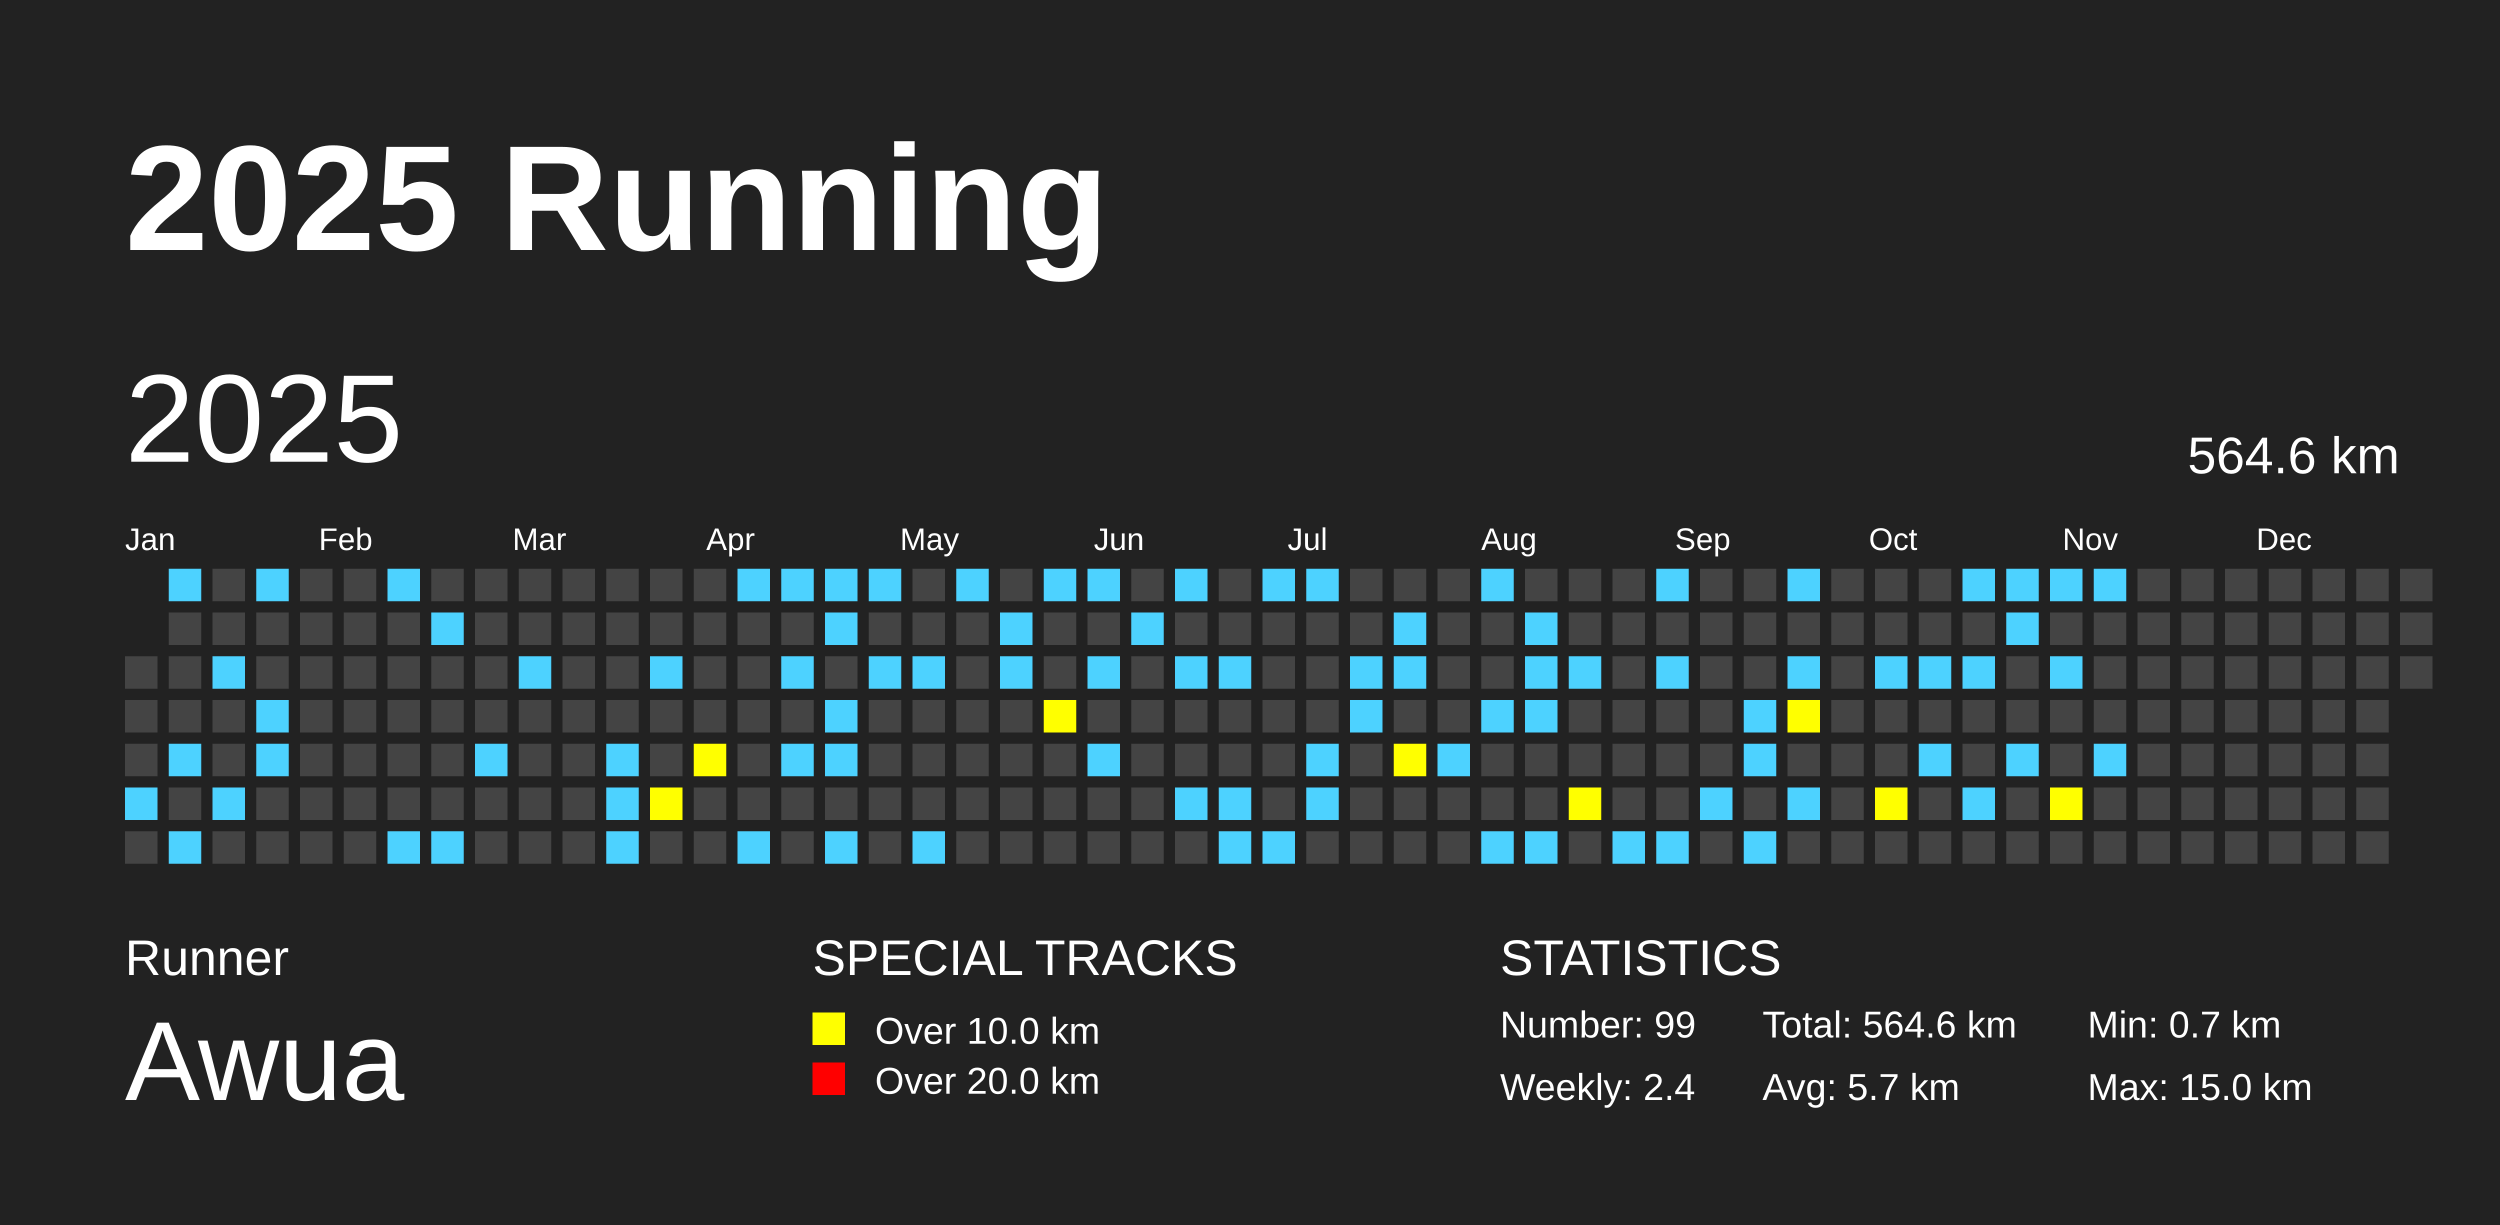
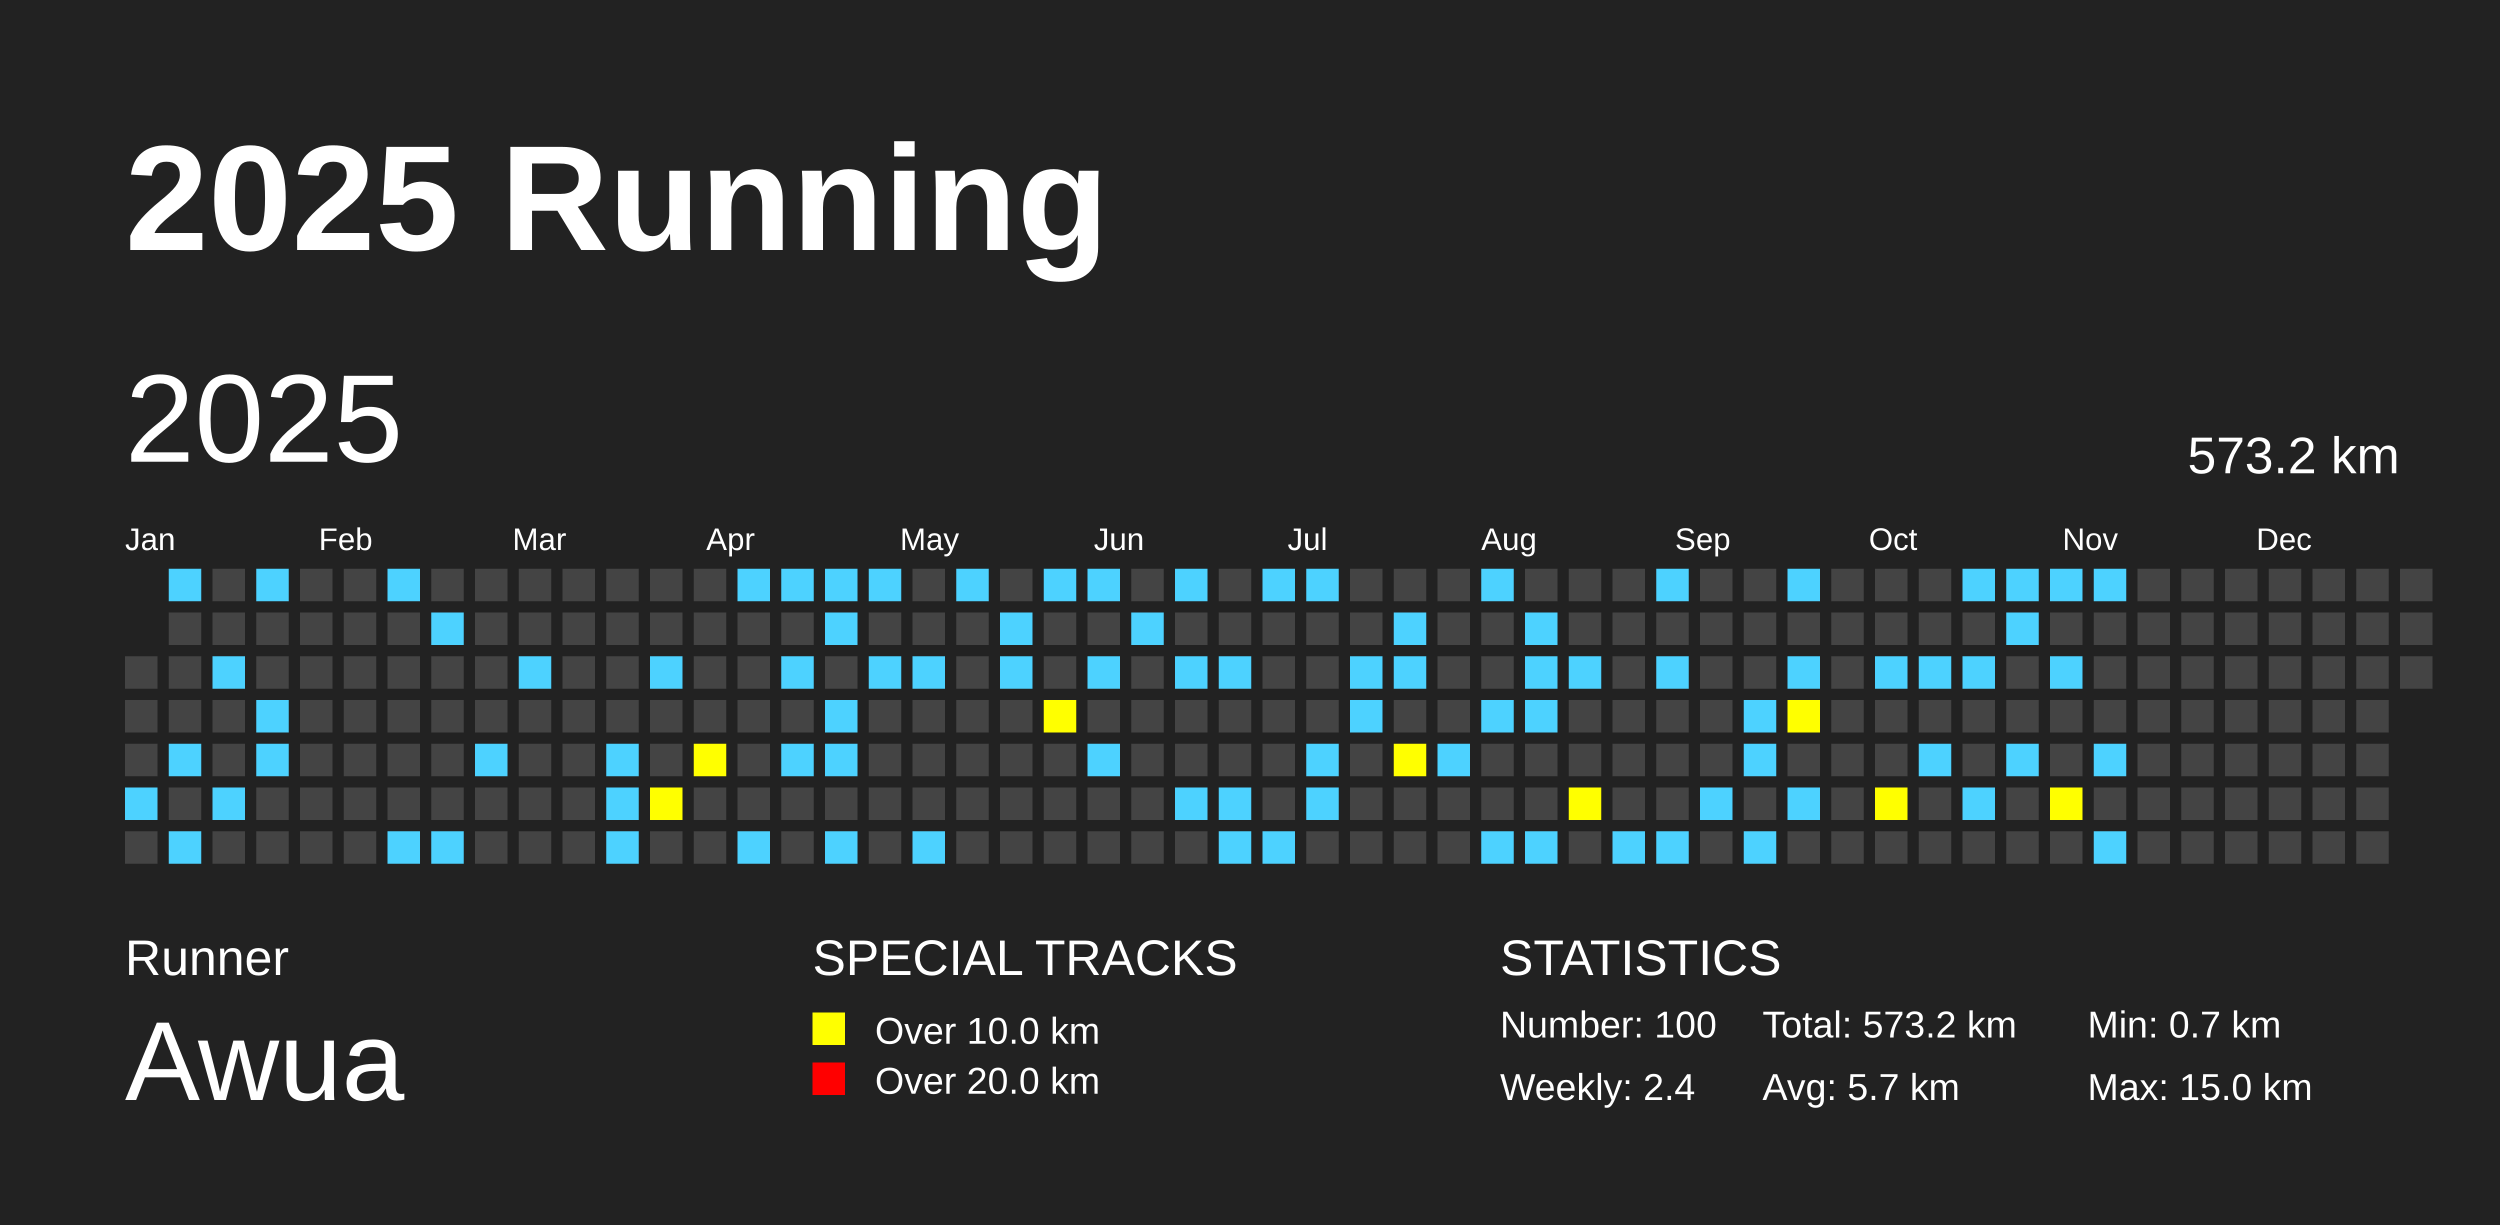
<svg xmlns="http://www.w3.org/2000/svg" baseProfile="full" height="98mm" version="1.1" viewBox="0,0,200,98" width="200mm">
  <defs />
  <rect fill="#222222" height="98" width="200" x="0" y="0" />
  <text fill="#FFFFFF" style="font-size:12px; font-family:Arial; font-weight:bold;" x="10" y="20">2025 Running</text>
  <text fill="#FFFFFF" style="font-size:4px; font-family:Arial" x="10" y="78">Runner</text>
  <text fill="#FFFFFF" style="font-size:9px; font-family:Arial" x="10" y="88">Awua</text>
  <text fill="#FFFFFF" style="font-size:4px; font-family:Arial" x="65" y="78">SPECIAL TRACKS</text>
  <rect fill="yellow" height="2.6" width="2.6" x="65" y="81" />
  <text fill="#FFFFFF" style="font-size:3px; font-family:Arial" x="70" y="83.5">Over 10.0 km</text>
  <rect fill="red" height="2.6" width="2.6" x="65" y="85" />
  <text fill="#FFFFFF" style="font-size:3px; font-family:Arial" x="70" y="87.5">Over 20.0 km</text>
  <text fill="#FFFFFF" style="font-size:4px; font-family:Arial" x="120" y="78">STATISTICS</text>
-   <text fill="#FFFFFF" style="font-size:3px; font-family:Arial" x="120" y="83">Number: 99</text>
+   <text fill="#FFFFFF" style="font-size:3px; font-family:Arial" x="120" y="83">Number: 100</text>
  <text fill="#FFFFFF" style="font-size:3px; font-family:Arial" x="120" y="88">Weekly: 2.4</text>
-   <text fill="#FFFFFF" style="font-size:3px; font-family:Arial" x="141" y="83">Total: 564.6 km</text>
+   <text fill="#FFFFFF" style="font-size:3px; font-family:Arial" x="141" y="83">Total: 573.2 km</text>
  <text fill="#FFFFFF" style="font-size:3px; font-family:Arial" x="141" y="88">Avg: 5.7 km</text>
  <text fill="#FFFFFF" style="font-size:3px; font-family:Arial" x="167" y="83">Min: 0.7 km</text>
  <text fill="#FFFFFF" style="font-size:3px; font-family:Arial" x="167" y="88">Max: 15.0 km</text>
  <text dominant-baseline="hanging" fill="#FFFFFF" style="font-size:10.0px; font-family:Arial;" x="10" y="30">2025</text>
-   <text dominant-baseline="hanging" fill="#FFFFFF" style="font-size:4.125px; font-family:Arial;" x="175" y="35">564.6 km</text>
+   <text dominant-baseline="hanging" fill="#FFFFFF" style="font-size:4.125px; font-family:Arial;" x="175" y="35">573.2 km</text>
  <text fill="#FFFFFF" style="font-size:2.5px; font-family:Arial" x="10.0" y="44">Jan</text>
  <text fill="#FFFFFF" style="font-size:2.5px; font-family:Arial" x="25.5" y="44">Feb</text>
  <text fill="#FFFFFF" style="font-size:2.5px; font-family:Arial" x="41.0" y="44">Mar</text>
  <text fill="#FFFFFF" style="font-size:2.5px; font-family:Arial" x="56.5" y="44">Apr</text>
  <text fill="#FFFFFF" style="font-size:2.5px; font-family:Arial" x="72.0" y="44">May</text>
  <text fill="#FFFFFF" style="font-size:2.5px; font-family:Arial" x="87.5" y="44">Jun</text>
  <text fill="#FFFFFF" style="font-size:2.5px; font-family:Arial" x="103.0" y="44">Jul</text>
  <text fill="#FFFFFF" style="font-size:2.5px; font-family:Arial" x="118.5" y="44">Aug</text>
  <text fill="#FFFFFF" style="font-size:2.5px; font-family:Arial" x="134.0" y="44">Sep</text>
  <text fill="#FFFFFF" style="font-size:2.5px; font-family:Arial" x="149.5" y="44">Oct</text>
  <text fill="#FFFFFF" style="font-size:2.5px; font-family:Arial" x="165.0" y="44">Nov</text>
  <text fill="#FFFFFF" style="font-size:2.5px; font-family:Arial" x="180.5" y="44">Dec</text>
  <rect fill="#444444" height="2.6" width="2.6" x="10.0" y="52.5" />
  <rect fill="#444444" height="2.6" width="2.6" x="10.0" y="56.0" />
  <rect fill="#444444" height="2.6" width="2.6" x="10.0" y="59.5" />
  <rect fill="#4DD2FF" height="2.6" width="2.6" x="10.0" y="63.0" />
  <rect fill="#444444" height="2.6" width="2.6" x="10.0" y="66.5" />
  <rect fill="#4DD2FF" height="2.6" width="2.6" x="13.5" y="45.5" />
  <rect fill="#444444" height="2.6" width="2.6" x="13.5" y="49.0" />
  <rect fill="#444444" height="2.6" width="2.6" x="13.5" y="52.5" />
  <rect fill="#444444" height="2.6" width="2.6" x="13.5" y="56.0" />
  <rect fill="#4DD2FF" height="2.6" width="2.6" x="13.5" y="59.5" />
  <rect fill="#444444" height="2.6" width="2.6" x="13.5" y="63.0" />
  <rect fill="#4DD2FF" height="2.6" width="2.6" x="13.5" y="66.5" />
  <rect fill="#444444" height="2.6" width="2.6" x="17.0" y="45.5" />
  <rect fill="#444444" height="2.6" width="2.6" x="17.0" y="49.0" />
  <rect fill="#4DD2FF" height="2.6" width="2.6" x="17.0" y="52.5" />
  <rect fill="#444444" height="2.6" width="2.6" x="17.0" y="56.0" />
  <rect fill="#444444" height="2.6" width="2.6" x="17.0" y="59.5" />
  <rect fill="#4DD2FF" height="2.6" width="2.6" x="17.0" y="63.0" />
  <rect fill="#444444" height="2.6" width="2.6" x="17.0" y="66.5" />
  <rect fill="#4DD2FF" height="2.6" width="2.6" x="20.5" y="45.5" />
  <rect fill="#444444" height="2.6" width="2.6" x="20.5" y="49.0" />
  <rect fill="#444444" height="2.6" width="2.6" x="20.5" y="52.5" />
  <rect fill="#4DD2FF" height="2.6" width="2.6" x="20.5" y="56.0" />
  <rect fill="#4DD2FF" height="2.6" width="2.6" x="20.5" y="59.5" />
  <rect fill="#444444" height="2.6" width="2.6" x="20.5" y="63.0" />
  <rect fill="#444444" height="2.6" width="2.6" x="20.5" y="66.5" />
  <rect fill="#444444" height="2.6" width="2.6" x="24.0" y="45.5" />
  <rect fill="#444444" height="2.6" width="2.6" x="24.0" y="49.0" />
  <rect fill="#444444" height="2.6" width="2.6" x="24.0" y="52.5" />
  <rect fill="#444444" height="2.6" width="2.6" x="24.0" y="56.0" />
  <rect fill="#444444" height="2.6" width="2.6" x="24.0" y="59.5" />
  <rect fill="#444444" height="2.6" width="2.6" x="24.0" y="63.0" />
  <rect fill="#444444" height="2.6" width="2.6" x="24.0" y="66.5" />
  <rect fill="#444444" height="2.6" width="2.6" x="27.5" y="45.5" />
  <rect fill="#444444" height="2.6" width="2.6" x="27.5" y="49.0" />
  <rect fill="#444444" height="2.6" width="2.6" x="27.5" y="52.5" />
  <rect fill="#444444" height="2.6" width="2.6" x="27.5" y="56.0" />
  <rect fill="#444444" height="2.6" width="2.6" x="27.5" y="59.5" />
  <rect fill="#444444" height="2.6" width="2.6" x="27.5" y="63.0" />
  <rect fill="#444444" height="2.6" width="2.6" x="27.5" y="66.5" />
  <rect fill="#4DD2FF" height="2.6" width="2.6" x="31.0" y="45.5" />
  <rect fill="#444444" height="2.6" width="2.6" x="31.0" y="49.0" />
  <rect fill="#444444" height="2.6" width="2.6" x="31.0" y="52.5" />
  <rect fill="#444444" height="2.6" width="2.6" x="31.0" y="56.0" />
  <rect fill="#444444" height="2.6" width="2.6" x="31.0" y="59.5" />
  <rect fill="#444444" height="2.6" width="2.6" x="31.0" y="63.0" />
  <rect fill="#4DD2FF" height="2.6" width="2.6" x="31.0" y="66.5" />
  <rect fill="#444444" height="2.6" width="2.6" x="34.5" y="45.5" />
  <rect fill="#4DD2FF" height="2.6" width="2.6" x="34.5" y="49.0" />
  <rect fill="#444444" height="2.6" width="2.6" x="34.5" y="52.5" />
  <rect fill="#444444" height="2.6" width="2.6" x="34.5" y="56.0" />
  <rect fill="#444444" height="2.6" width="2.6" x="34.5" y="59.5" />
  <rect fill="#444444" height="2.6" width="2.6" x="34.5" y="63.0" />
  <rect fill="#4DD2FF" height="2.6" width="2.6" x="34.5" y="66.5" />
  <rect fill="#444444" height="2.6" width="2.6" x="38.0" y="45.5" />
  <rect fill="#444444" height="2.6" width="2.6" x="38.0" y="49.0" />
  <rect fill="#444444" height="2.6" width="2.6" x="38.0" y="52.5" />
  <rect fill="#444444" height="2.6" width="2.6" x="38.0" y="56.0" />
  <rect fill="#4DD2FF" height="2.6" width="2.6" x="38.0" y="59.5" />
  <rect fill="#444444" height="2.6" width="2.6" x="38.0" y="63.0" />
  <rect fill="#444444" height="2.6" width="2.6" x="38.0" y="66.5" />
  <rect fill="#444444" height="2.6" width="2.6" x="41.5" y="45.5" />
  <rect fill="#444444" height="2.6" width="2.6" x="41.5" y="49.0" />
  <rect fill="#4DD2FF" height="2.6" width="2.6" x="41.5" y="52.5" />
  <rect fill="#444444" height="2.6" width="2.6" x="41.5" y="56.0" />
  <rect fill="#444444" height="2.6" width="2.6" x="41.5" y="59.5" />
  <rect fill="#444444" height="2.6" width="2.6" x="41.5" y="63.0" />
  <rect fill="#444444" height="2.6" width="2.6" x="41.5" y="66.5" />
  <rect fill="#444444" height="2.6" width="2.6" x="45.0" y="45.5" />
  <rect fill="#444444" height="2.6" width="2.6" x="45.0" y="49.0" />
  <rect fill="#444444" height="2.6" width="2.6" x="45.0" y="52.5" />
  <rect fill="#444444" height="2.6" width="2.6" x="45.0" y="56.0" />
  <rect fill="#444444" height="2.6" width="2.6" x="45.0" y="59.5" />
  <rect fill="#444444" height="2.6" width="2.6" x="45.0" y="63.0" />
  <rect fill="#444444" height="2.6" width="2.6" x="45.0" y="66.5" />
  <rect fill="#444444" height="2.6" width="2.6" x="48.5" y="45.5" />
  <rect fill="#444444" height="2.6" width="2.6" x="48.5" y="49.0" />
  <rect fill="#444444" height="2.6" width="2.6" x="48.5" y="52.5" />
  <rect fill="#444444" height="2.6" width="2.6" x="48.5" y="56.0" />
  <rect fill="#4DD2FF" height="2.6" width="2.6" x="48.5" y="59.5" />
  <rect fill="#4DD2FF" height="2.6" width="2.6" x="48.5" y="63.0" />
  <rect fill="#4DD2FF" height="2.6" width="2.6" x="48.5" y="66.5" />
  <rect fill="#444444" height="2.6" width="2.6" x="52.0" y="45.5" />
  <rect fill="#444444" height="2.6" width="2.6" x="52.0" y="49.0" />
  <rect fill="#4DD2FF" height="2.6" width="2.6" x="52.0" y="52.5" />
  <rect fill="#444444" height="2.6" width="2.6" x="52.0" y="56.0" />
  <rect fill="#444444" height="2.6" width="2.6" x="52.0" y="59.5" />
  <rect fill="yellow" height="2.6" width="2.6" x="52.0" y="63.0" />
  <rect fill="#444444" height="2.6" width="2.6" x="52.0" y="66.5" />
  <rect fill="#444444" height="2.6" width="2.6" x="55.5" y="45.5" />
  <rect fill="#444444" height="2.6" width="2.6" x="55.5" y="49.0" />
  <rect fill="#444444" height="2.6" width="2.6" x="55.5" y="52.5" />
  <rect fill="#444444" height="2.6" width="2.6" x="55.5" y="56.0" />
  <rect fill="yellow" height="2.6" width="2.6" x="55.5" y="59.5" />
  <rect fill="#444444" height="2.6" width="2.6" x="55.5" y="63.0" />
  <rect fill="#444444" height="2.6" width="2.6" x="55.5" y="66.5" />
  <rect fill="#4DD2FF" height="2.6" width="2.6" x="59.0" y="45.5" />
  <rect fill="#444444" height="2.6" width="2.6" x="59.0" y="49.0" />
  <rect fill="#444444" height="2.6" width="2.6" x="59.0" y="52.5" />
  <rect fill="#444444" height="2.6" width="2.6" x="59.0" y="56.0" />
  <rect fill="#444444" height="2.6" width="2.6" x="59.0" y="59.5" />
  <rect fill="#444444" height="2.6" width="2.6" x="59.0" y="63.0" />
  <rect fill="#4DD2FF" height="2.6" width="2.6" x="59.0" y="66.5" />
  <rect fill="#4DD2FF" height="2.6" width="2.6" x="62.5" y="45.5" />
  <rect fill="#444444" height="2.6" width="2.6" x="62.5" y="49.0" />
  <rect fill="#4DD2FF" height="2.6" width="2.6" x="62.5" y="52.5" />
  <rect fill="#444444" height="2.6" width="2.6" x="62.5" y="56.0" />
  <rect fill="#4DD2FF" height="2.6" width="2.6" x="62.5" y="59.5" />
  <rect fill="#444444" height="2.6" width="2.6" x="62.5" y="63.0" />
  <rect fill="#444444" height="2.6" width="2.6" x="62.5" y="66.5" />
  <rect fill="#4DD2FF" height="2.6" width="2.6" x="66.0" y="45.5" />
  <rect fill="#4DD2FF" height="2.6" width="2.6" x="66.0" y="49.0" />
  <rect fill="#444444" height="2.6" width="2.6" x="66.0" y="52.5" />
  <rect fill="#4DD2FF" height="2.6" width="2.6" x="66.0" y="56.0" />
  <rect fill="#4DD2FF" height="2.6" width="2.6" x="66.0" y="59.5" />
  <rect fill="#444444" height="2.6" width="2.6" x="66.0" y="63.0" />
  <rect fill="#4DD2FF" height="2.6" width="2.6" x="66.0" y="66.5" />
  <rect fill="#4DD2FF" height="2.6" width="2.6" x="69.5" y="45.5" />
  <rect fill="#444444" height="2.6" width="2.6" x="69.5" y="49.0" />
  <rect fill="#4DD2FF" height="2.6" width="2.6" x="69.5" y="52.5" />
  <rect fill="#444444" height="2.6" width="2.6" x="69.5" y="56.0" />
  <rect fill="#444444" height="2.6" width="2.6" x="69.5" y="59.5" />
  <rect fill="#444444" height="2.6" width="2.6" x="69.5" y="63.0" />
  <rect fill="#444444" height="2.6" width="2.6" x="69.5" y="66.5" />
  <rect fill="#444444" height="2.6" width="2.6" x="73.0" y="45.5" />
  <rect fill="#444444" height="2.6" width="2.6" x="73.0" y="49.0" />
  <rect fill="#4DD2FF" height="2.6" width="2.6" x="73.0" y="52.5" />
  <rect fill="#444444" height="2.6" width="2.6" x="73.0" y="56.0" />
  <rect fill="#444444" height="2.6" width="2.6" x="73.0" y="59.5" />
  <rect fill="#444444" height="2.6" width="2.6" x="73.0" y="63.0" />
  <rect fill="#4DD2FF" height="2.6" width="2.6" x="73.0" y="66.5" />
  <rect fill="#4DD2FF" height="2.6" width="2.6" x="76.5" y="45.5" />
  <rect fill="#444444" height="2.6" width="2.6" x="76.5" y="49.0" />
  <rect fill="#444444" height="2.6" width="2.6" x="76.5" y="52.5" />
  <rect fill="#444444" height="2.6" width="2.6" x="76.5" y="56.0" />
  <rect fill="#444444" height="2.6" width="2.6" x="76.5" y="59.5" />
  <rect fill="#444444" height="2.6" width="2.6" x="76.5" y="63.0" />
  <rect fill="#444444" height="2.6" width="2.6" x="76.5" y="66.5" />
  <rect fill="#444444" height="2.6" width="2.6" x="80.0" y="45.5" />
  <rect fill="#4DD2FF" height="2.6" width="2.6" x="80.0" y="49.0" />
  <rect fill="#4DD2FF" height="2.6" width="2.6" x="80.0" y="52.5" />
  <rect fill="#444444" height="2.6" width="2.6" x="80.0" y="56.0" />
  <rect fill="#444444" height="2.6" width="2.6" x="80.0" y="59.5" />
  <rect fill="#444444" height="2.6" width="2.6" x="80.0" y="63.0" />
  <rect fill="#444444" height="2.6" width="2.6" x="80.0" y="66.5" />
  <rect fill="#4DD2FF" height="2.6" width="2.6" x="83.5" y="45.5" />
  <rect fill="#444444" height="2.6" width="2.6" x="83.5" y="49.0" />
  <rect fill="#444444" height="2.6" width="2.6" x="83.5" y="52.5" />
  <rect fill="yellow" height="2.6" width="2.6" x="83.5" y="56.0" />
  <rect fill="#444444" height="2.6" width="2.6" x="83.5" y="59.5" />
  <rect fill="#444444" height="2.6" width="2.6" x="83.5" y="63.0" />
  <rect fill="#444444" height="2.6" width="2.6" x="83.5" y="66.5" />
  <rect fill="#4DD2FF" height="2.6" width="2.6" x="87.0" y="45.5" />
  <rect fill="#444444" height="2.6" width="2.6" x="87.0" y="49.0" />
  <rect fill="#4DD2FF" height="2.6" width="2.6" x="87.0" y="52.5" />
  <rect fill="#444444" height="2.6" width="2.6" x="87.0" y="56.0" />
  <rect fill="#4DD2FF" height="2.6" width="2.6" x="87.0" y="59.5" />
  <rect fill="#444444" height="2.6" width="2.6" x="87.0" y="63.0" />
  <rect fill="#444444" height="2.6" width="2.6" x="87.0" y="66.5" />
  <rect fill="#444444" height="2.6" width="2.6" x="90.5" y="45.5" />
  <rect fill="#4DD2FF" height="2.6" width="2.6" x="90.5" y="49.0" />
  <rect fill="#444444" height="2.6" width="2.6" x="90.5" y="52.5" />
  <rect fill="#444444" height="2.6" width="2.6" x="90.5" y="56.0" />
  <rect fill="#444444" height="2.6" width="2.6" x="90.5" y="59.5" />
  <rect fill="#444444" height="2.6" width="2.6" x="90.5" y="63.0" />
  <rect fill="#444444" height="2.6" width="2.6" x="90.5" y="66.5" />
  <rect fill="#4DD2FF" height="2.6" width="2.6" x="94.0" y="45.5" />
  <rect fill="#444444" height="2.6" width="2.6" x="94.0" y="49.0" />
  <rect fill="#4DD2FF" height="2.6" width="2.6" x="94.0" y="52.5" />
  <rect fill="#444444" height="2.6" width="2.6" x="94.0" y="56.0" />
  <rect fill="#444444" height="2.6" width="2.6" x="94.0" y="59.5" />
  <rect fill="#4DD2FF" height="2.6" width="2.6" x="94.0" y="63.0" />
  <rect fill="#444444" height="2.6" width="2.6" x="94.0" y="66.5" />
  <rect fill="#444444" height="2.6" width="2.6" x="97.5" y="45.5" />
  <rect fill="#444444" height="2.6" width="2.6" x="97.5" y="49.0" />
  <rect fill="#4DD2FF" height="2.6" width="2.6" x="97.5" y="52.5" />
  <rect fill="#444444" height="2.6" width="2.6" x="97.5" y="56.0" />
  <rect fill="#444444" height="2.6" width="2.6" x="97.5" y="59.5" />
  <rect fill="#4DD2FF" height="2.6" width="2.6" x="97.5" y="63.0" />
  <rect fill="#4DD2FF" height="2.6" width="2.6" x="97.5" y="66.5" />
  <rect fill="#4DD2FF" height="2.6" width="2.6" x="101.0" y="45.5" />
  <rect fill="#444444" height="2.6" width="2.6" x="101.0" y="49.0" />
  <rect fill="#444444" height="2.6" width="2.6" x="101.0" y="52.5" />
  <rect fill="#444444" height="2.6" width="2.6" x="101.0" y="56.0" />
  <rect fill="#444444" height="2.6" width="2.6" x="101.0" y="59.5" />
  <rect fill="#444444" height="2.6" width="2.6" x="101.0" y="63.0" />
  <rect fill="#4DD2FF" height="2.6" width="2.6" x="101.0" y="66.5" />
  <rect fill="#4DD2FF" height="2.6" width="2.6" x="104.5" y="45.5" />
  <rect fill="#444444" height="2.6" width="2.6" x="104.5" y="49.0" />
  <rect fill="#444444" height="2.6" width="2.6" x="104.5" y="52.5" />
  <rect fill="#444444" height="2.6" width="2.6" x="104.5" y="56.0" />
  <rect fill="#4DD2FF" height="2.6" width="2.6" x="104.5" y="59.5" />
  <rect fill="#4DD2FF" height="2.6" width="2.6" x="104.5" y="63.0" />
  <rect fill="#444444" height="2.6" width="2.6" x="104.5" y="66.5" />
  <rect fill="#444444" height="2.6" width="2.6" x="108.0" y="45.5" />
  <rect fill="#444444" height="2.6" width="2.6" x="108.0" y="49.0" />
  <rect fill="#4DD2FF" height="2.6" width="2.6" x="108.0" y="52.5" />
  <rect fill="#4DD2FF" height="2.6" width="2.6" x="108.0" y="56.0" />
  <rect fill="#444444" height="2.6" width="2.6" x="108.0" y="59.5" />
  <rect fill="#444444" height="2.6" width="2.6" x="108.0" y="63.0" />
  <rect fill="#444444" height="2.6" width="2.6" x="108.0" y="66.5" />
  <rect fill="#444444" height="2.6" width="2.6" x="111.5" y="45.5" />
  <rect fill="#4DD2FF" height="2.6" width="2.6" x="111.5" y="49.0" />
  <rect fill="#4DD2FF" height="2.6" width="2.6" x="111.5" y="52.5" />
  <rect fill="#444444" height="2.6" width="2.6" x="111.5" y="56.0" />
  <rect fill="yellow" height="2.6" width="2.6" x="111.5" y="59.5" />
  <rect fill="#444444" height="2.6" width="2.6" x="111.5" y="63.0" />
  <rect fill="#444444" height="2.6" width="2.6" x="111.5" y="66.5" />
  <rect fill="#444444" height="2.6" width="2.6" x="115.0" y="45.5" />
  <rect fill="#444444" height="2.6" width="2.6" x="115.0" y="49.0" />
  <rect fill="#444444" height="2.6" width="2.6" x="115.0" y="52.5" />
  <rect fill="#444444" height="2.6" width="2.6" x="115.0" y="56.0" />
  <rect fill="#4DD2FF" height="2.6" width="2.6" x="115.0" y="59.5" />
  <rect fill="#444444" height="2.6" width="2.6" x="115.0" y="63.0" />
  <rect fill="#444444" height="2.6" width="2.6" x="115.0" y="66.5" />
  <rect fill="#4DD2FF" height="2.6" width="2.6" x="118.5" y="45.5" />
  <rect fill="#444444" height="2.6" width="2.6" x="118.5" y="49.0" />
  <rect fill="#444444" height="2.6" width="2.6" x="118.5" y="52.5" />
  <rect fill="#4DD2FF" height="2.6" width="2.6" x="118.5" y="56.0" />
  <rect fill="#444444" height="2.6" width="2.6" x="118.5" y="59.5" />
  <rect fill="#444444" height="2.6" width="2.6" x="118.5" y="63.0" />
  <rect fill="#4DD2FF" height="2.6" width="2.6" x="118.5" y="66.5" />
  <rect fill="#444444" height="2.6" width="2.6" x="122.0" y="45.5" />
  <rect fill="#4DD2FF" height="2.6" width="2.6" x="122.0" y="49.0" />
  <rect fill="#4DD2FF" height="2.6" width="2.6" x="122.0" y="52.5" />
  <rect fill="#4DD2FF" height="2.6" width="2.6" x="122.0" y="56.0" />
  <rect fill="#444444" height="2.6" width="2.6" x="122.0" y="59.5" />
  <rect fill="#444444" height="2.6" width="2.6" x="122.0" y="63.0" />
  <rect fill="#4DD2FF" height="2.6" width="2.6" x="122.0" y="66.5" />
  <rect fill="#444444" height="2.6" width="2.6" x="125.5" y="45.5" />
  <rect fill="#444444" height="2.6" width="2.6" x="125.5" y="49.0" />
  <rect fill="#4DD2FF" height="2.6" width="2.6" x="125.5" y="52.5" />
  <rect fill="#444444" height="2.6" width="2.6" x="125.5" y="56.0" />
  <rect fill="#444444" height="2.6" width="2.6" x="125.5" y="59.5" />
  <rect fill="yellow" height="2.6" width="2.6" x="125.5" y="63.0" />
  <rect fill="#444444" height="2.6" width="2.6" x="125.5" y="66.5" />
  <rect fill="#444444" height="2.6" width="2.6" x="129.0" y="45.5" />
  <rect fill="#444444" height="2.6" width="2.6" x="129.0" y="49.0" />
  <rect fill="#444444" height="2.6" width="2.6" x="129.0" y="52.5" />
  <rect fill="#444444" height="2.6" width="2.6" x="129.0" y="56.0" />
  <rect fill="#444444" height="2.6" width="2.6" x="129.0" y="59.5" />
  <rect fill="#444444" height="2.6" width="2.6" x="129.0" y="63.0" />
  <rect fill="#4DD2FF" height="2.6" width="2.6" x="129.0" y="66.5" />
  <rect fill="#4DD2FF" height="2.6" width="2.6" x="132.5" y="45.5" />
  <rect fill="#444444" height="2.6" width="2.6" x="132.5" y="49.0" />
  <rect fill="#4DD2FF" height="2.6" width="2.6" x="132.5" y="52.5" />
  <rect fill="#444444" height="2.6" width="2.6" x="132.5" y="56.0" />
  <rect fill="#444444" height="2.6" width="2.6" x="132.5" y="59.5" />
  <rect fill="#444444" height="2.6" width="2.6" x="132.5" y="63.0" />
  <rect fill="#4DD2FF" height="2.6" width="2.6" x="132.5" y="66.5" />
  <rect fill="#444444" height="2.6" width="2.6" x="136.0" y="45.5" />
  <rect fill="#444444" height="2.6" width="2.6" x="136.0" y="49.0" />
  <rect fill="#444444" height="2.6" width="2.6" x="136.0" y="52.5" />
  <rect fill="#444444" height="2.6" width="2.6" x="136.0" y="56.0" />
  <rect fill="#444444" height="2.6" width="2.6" x="136.0" y="59.5" />
  <rect fill="#4DD2FF" height="2.6" width="2.6" x="136.0" y="63.0" />
  <rect fill="#444444" height="2.6" width="2.6" x="136.0" y="66.5" />
  <rect fill="#444444" height="2.6" width="2.6" x="139.5" y="45.5" />
  <rect fill="#444444" height="2.6" width="2.6" x="139.5" y="49.0" />
  <rect fill="#444444" height="2.6" width="2.6" x="139.5" y="52.5" />
  <rect fill="#4DD2FF" height="2.6" width="2.6" x="139.5" y="56.0" />
  <rect fill="#4DD2FF" height="2.6" width="2.6" x="139.5" y="59.5" />
  <rect fill="#444444" height="2.6" width="2.6" x="139.5" y="63.0" />
  <rect fill="#4DD2FF" height="2.6" width="2.6" x="139.5" y="66.5" />
  <rect fill="#4DD2FF" height="2.6" width="2.6" x="143.0" y="45.5" />
  <rect fill="#444444" height="2.6" width="2.6" x="143.0" y="49.0" />
  <rect fill="#4DD2FF" height="2.6" width="2.6" x="143.0" y="52.5" />
  <rect fill="yellow" height="2.6" width="2.6" x="143.0" y="56.0" />
  <rect fill="#444444" height="2.6" width="2.6" x="143.0" y="59.5" />
  <rect fill="#4DD2FF" height="2.6" width="2.6" x="143.0" y="63.0" />
  <rect fill="#444444" height="2.6" width="2.6" x="143.0" y="66.5" />
  <rect fill="#444444" height="2.6" width="2.6" x="146.5" y="45.5" />
  <rect fill="#444444" height="2.6" width="2.6" x="146.5" y="49.0" />
  <rect fill="#444444" height="2.6" width="2.6" x="146.5" y="52.5" />
  <rect fill="#444444" height="2.6" width="2.6" x="146.5" y="56.0" />
  <rect fill="#444444" height="2.6" width="2.6" x="146.5" y="59.5" />
  <rect fill="#444444" height="2.6" width="2.6" x="146.5" y="63.0" />
  <rect fill="#444444" height="2.6" width="2.6" x="146.5" y="66.5" />
  <rect fill="#444444" height="2.6" width="2.6" x="150.0" y="45.5" />
  <rect fill="#444444" height="2.6" width="2.6" x="150.0" y="49.0" />
  <rect fill="#4DD2FF" height="2.6" width="2.6" x="150.0" y="52.5" />
  <rect fill="#444444" height="2.6" width="2.6" x="150.0" y="56.0" />
  <rect fill="#444444" height="2.6" width="2.6" x="150.0" y="59.5" />
  <rect fill="yellow" height="2.6" width="2.6" x="150.0" y="63.0" />
  <rect fill="#444444" height="2.6" width="2.6" x="150.0" y="66.5" />
  <rect fill="#444444" height="2.6" width="2.6" x="153.5" y="45.5" />
  <rect fill="#444444" height="2.6" width="2.6" x="153.5" y="49.0" />
  <rect fill="#4DD2FF" height="2.6" width="2.6" x="153.5" y="52.5" />
  <rect fill="#444444" height="2.6" width="2.6" x="153.5" y="56.0" />
  <rect fill="#4DD2FF" height="2.6" width="2.6" x="153.5" y="59.5" />
  <rect fill="#444444" height="2.6" width="2.6" x="153.5" y="63.0" />
  <rect fill="#444444" height="2.6" width="2.6" x="153.5" y="66.5" />
  <rect fill="#4DD2FF" height="2.6" width="2.6" x="157.0" y="45.5" />
  <rect fill="#444444" height="2.6" width="2.6" x="157.0" y="49.0" />
  <rect fill="#4DD2FF" height="2.6" width="2.6" x="157.0" y="52.5" />
  <rect fill="#444444" height="2.6" width="2.6" x="157.0" y="56.0" />
  <rect fill="#444444" height="2.6" width="2.6" x="157.0" y="59.5" />
  <rect fill="#4DD2FF" height="2.6" width="2.6" x="157.0" y="63.0" />
  <rect fill="#444444" height="2.6" width="2.6" x="157.0" y="66.5" />
  <rect fill="#4DD2FF" height="2.6" width="2.6" x="160.5" y="45.5" />
  <rect fill="#4DD2FF" height="2.6" width="2.6" x="160.5" y="49.0" />
  <rect fill="#444444" height="2.6" width="2.6" x="160.5" y="52.5" />
  <rect fill="#444444" height="2.6" width="2.6" x="160.5" y="56.0" />
  <rect fill="#4DD2FF" height="2.6" width="2.6" x="160.5" y="59.5" />
  <rect fill="#444444" height="2.6" width="2.6" x="160.5" y="63.0" />
  <rect fill="#444444" height="2.6" width="2.6" x="160.5" y="66.5" />
  <rect fill="#4DD2FF" height="2.6" width="2.6" x="164.0" y="45.5" />
  <rect fill="#444444" height="2.6" width="2.6" x="164.0" y="49.0" />
  <rect fill="#4DD2FF" height="2.6" width="2.6" x="164.0" y="52.5" />
  <rect fill="#444444" height="2.6" width="2.6" x="164.0" y="56.0" />
  <rect fill="#444444" height="2.6" width="2.6" x="164.0" y="59.5" />
  <rect fill="yellow" height="2.6" width="2.6" x="164.0" y="63.0" />
  <rect fill="#444444" height="2.6" width="2.6" x="164.0" y="66.5" />
  <rect fill="#4DD2FF" height="2.6" width="2.6" x="167.5" y="45.5" />
  <rect fill="#444444" height="2.6" width="2.6" x="167.5" y="49.0" />
  <rect fill="#444444" height="2.6" width="2.6" x="167.5" y="52.5" />
  <rect fill="#444444" height="2.6" width="2.6" x="167.5" y="56.0" />
  <rect fill="#4DD2FF" height="2.6" width="2.6" x="167.5" y="59.5" />
  <rect fill="#444444" height="2.6" width="2.6" x="167.5" y="63.0" />
-   <rect fill="#444444" height="2.6" width="2.6" x="167.5" y="66.5" />
+   <rect fill="#4DD2FF" height="2.6" width="2.6" x="167.5" y="66.5" />
  <rect fill="#444444" height="2.6" width="2.6" x="171.0" y="45.5" />
  <rect fill="#444444" height="2.6" width="2.6" x="171.0" y="49.0" />
  <rect fill="#444444" height="2.6" width="2.6" x="171.0" y="52.5" />
  <rect fill="#444444" height="2.6" width="2.6" x="171.0" y="56.0" />
  <rect fill="#444444" height="2.6" width="2.6" x="171.0" y="59.5" />
  <rect fill="#444444" height="2.6" width="2.6" x="171.0" y="63.0" />
  <rect fill="#444444" height="2.6" width="2.6" x="171.0" y="66.5" />
  <rect fill="#444444" height="2.6" width="2.6" x="174.5" y="45.5" />
  <rect fill="#444444" height="2.6" width="2.6" x="174.5" y="49.0" />
  <rect fill="#444444" height="2.6" width="2.6" x="174.5" y="52.5" />
  <rect fill="#444444" height="2.6" width="2.6" x="174.5" y="56.0" />
  <rect fill="#444444" height="2.6" width="2.6" x="174.5" y="59.5" />
  <rect fill="#444444" height="2.6" width="2.6" x="174.5" y="63.0" />
  <rect fill="#444444" height="2.6" width="2.6" x="174.5" y="66.5" />
  <rect fill="#444444" height="2.6" width="2.6" x="178.0" y="45.5" />
  <rect fill="#444444" height="2.6" width="2.6" x="178.0" y="49.0" />
  <rect fill="#444444" height="2.6" width="2.6" x="178.0" y="52.5" />
  <rect fill="#444444" height="2.6" width="2.6" x="178.0" y="56.0" />
  <rect fill="#444444" height="2.6" width="2.6" x="178.0" y="59.5" />
  <rect fill="#444444" height="2.6" width="2.6" x="178.0" y="63.0" />
  <rect fill="#444444" height="2.6" width="2.6" x="178.0" y="66.5" />
  <rect fill="#444444" height="2.6" width="2.6" x="181.5" y="45.5" />
  <rect fill="#444444" height="2.6" width="2.6" x="181.5" y="49.0" />
  <rect fill="#444444" height="2.6" width="2.6" x="181.5" y="52.5" />
  <rect fill="#444444" height="2.6" width="2.6" x="181.5" y="56.0" />
  <rect fill="#444444" height="2.6" width="2.6" x="181.5" y="59.5" />
  <rect fill="#444444" height="2.6" width="2.6" x="181.5" y="63.0" />
  <rect fill="#444444" height="2.6" width="2.6" x="181.5" y="66.5" />
  <rect fill="#444444" height="2.6" width="2.6" x="185.0" y="45.5" />
  <rect fill="#444444" height="2.6" width="2.6" x="185.0" y="49.0" />
  <rect fill="#444444" height="2.6" width="2.6" x="185.0" y="52.5" />
  <rect fill="#444444" height="2.6" width="2.6" x="185.0" y="56.0" />
  <rect fill="#444444" height="2.6" width="2.6" x="185.0" y="59.5" />
  <rect fill="#444444" height="2.6" width="2.6" x="185.0" y="63.0" />
  <rect fill="#444444" height="2.6" width="2.6" x="185.0" y="66.5" />
  <rect fill="#444444" height="2.6" width="2.6" x="188.5" y="45.5" />
  <rect fill="#444444" height="2.6" width="2.6" x="188.5" y="49.0" />
  <rect fill="#444444" height="2.6" width="2.6" x="188.5" y="52.5" />
  <rect fill="#444444" height="2.6" width="2.6" x="188.5" y="56.0" />
  <rect fill="#444444" height="2.6" width="2.6" x="188.5" y="59.5" />
  <rect fill="#444444" height="2.6" width="2.6" x="188.5" y="63.0" />
  <rect fill="#444444" height="2.6" width="2.6" x="188.5" y="66.5" />
  <rect fill="#444444" height="2.6" width="2.6" x="192.0" y="45.5" />
  <rect fill="#444444" height="2.6" width="2.6" x="192.0" y="49.0" />
  <rect fill="#444444" height="2.6" width="2.6" x="192.0" y="52.5" />
</svg>
